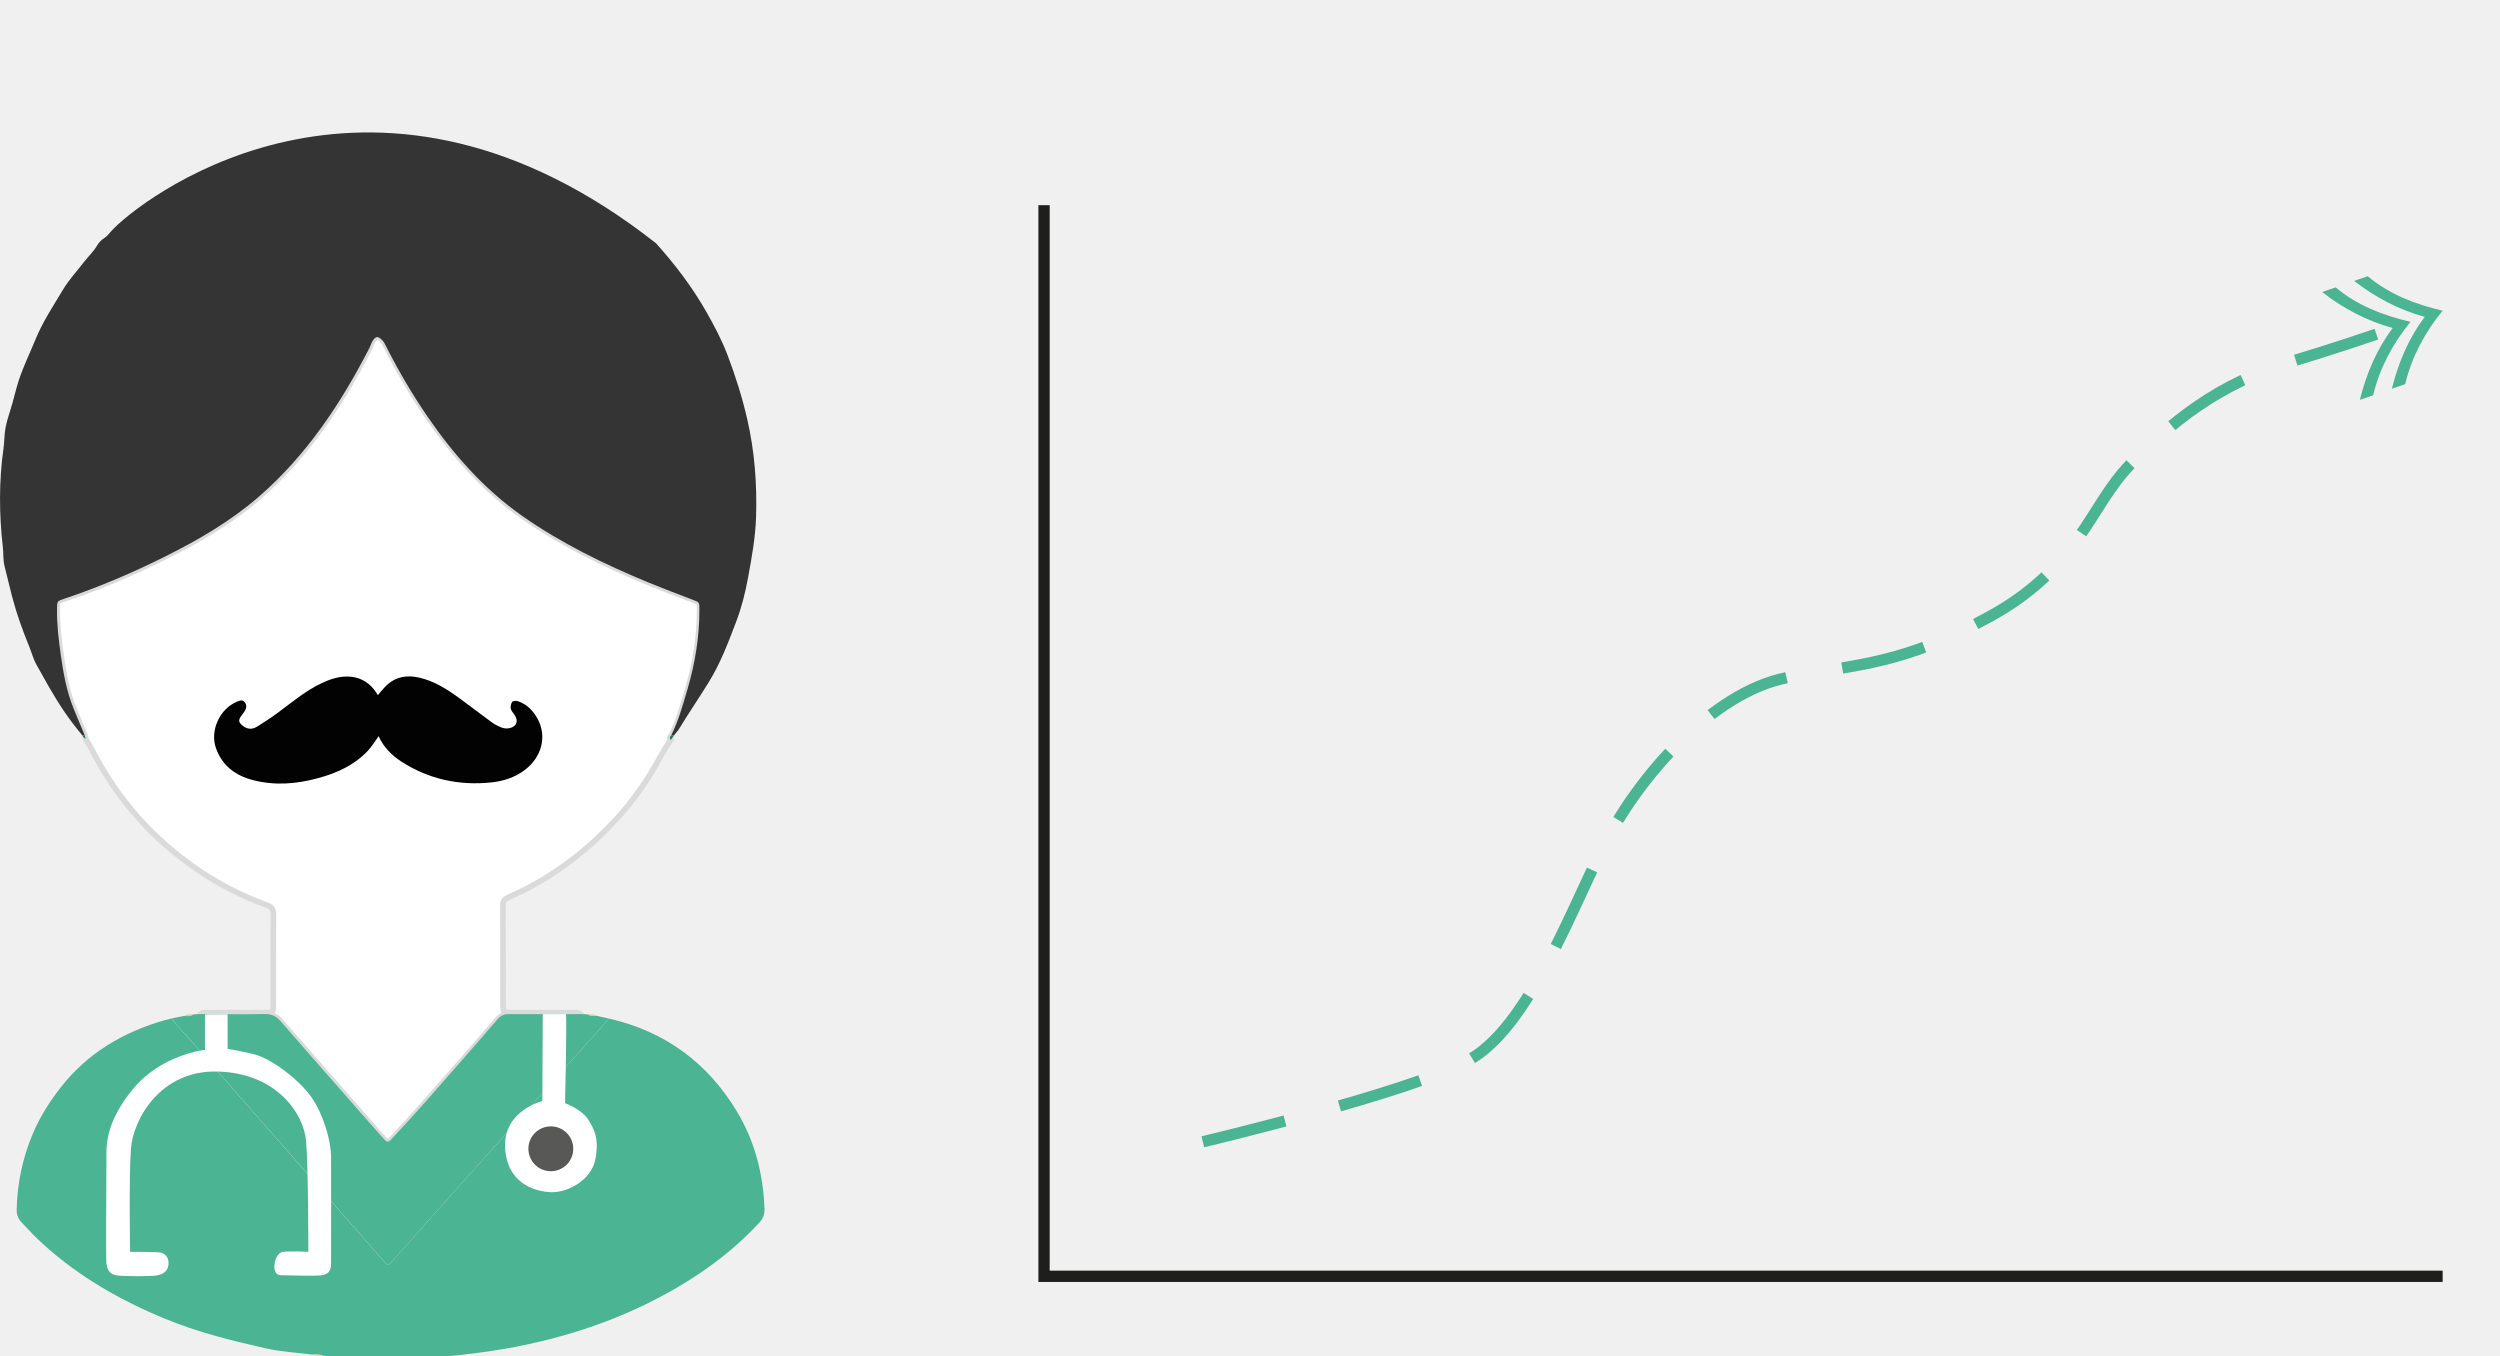
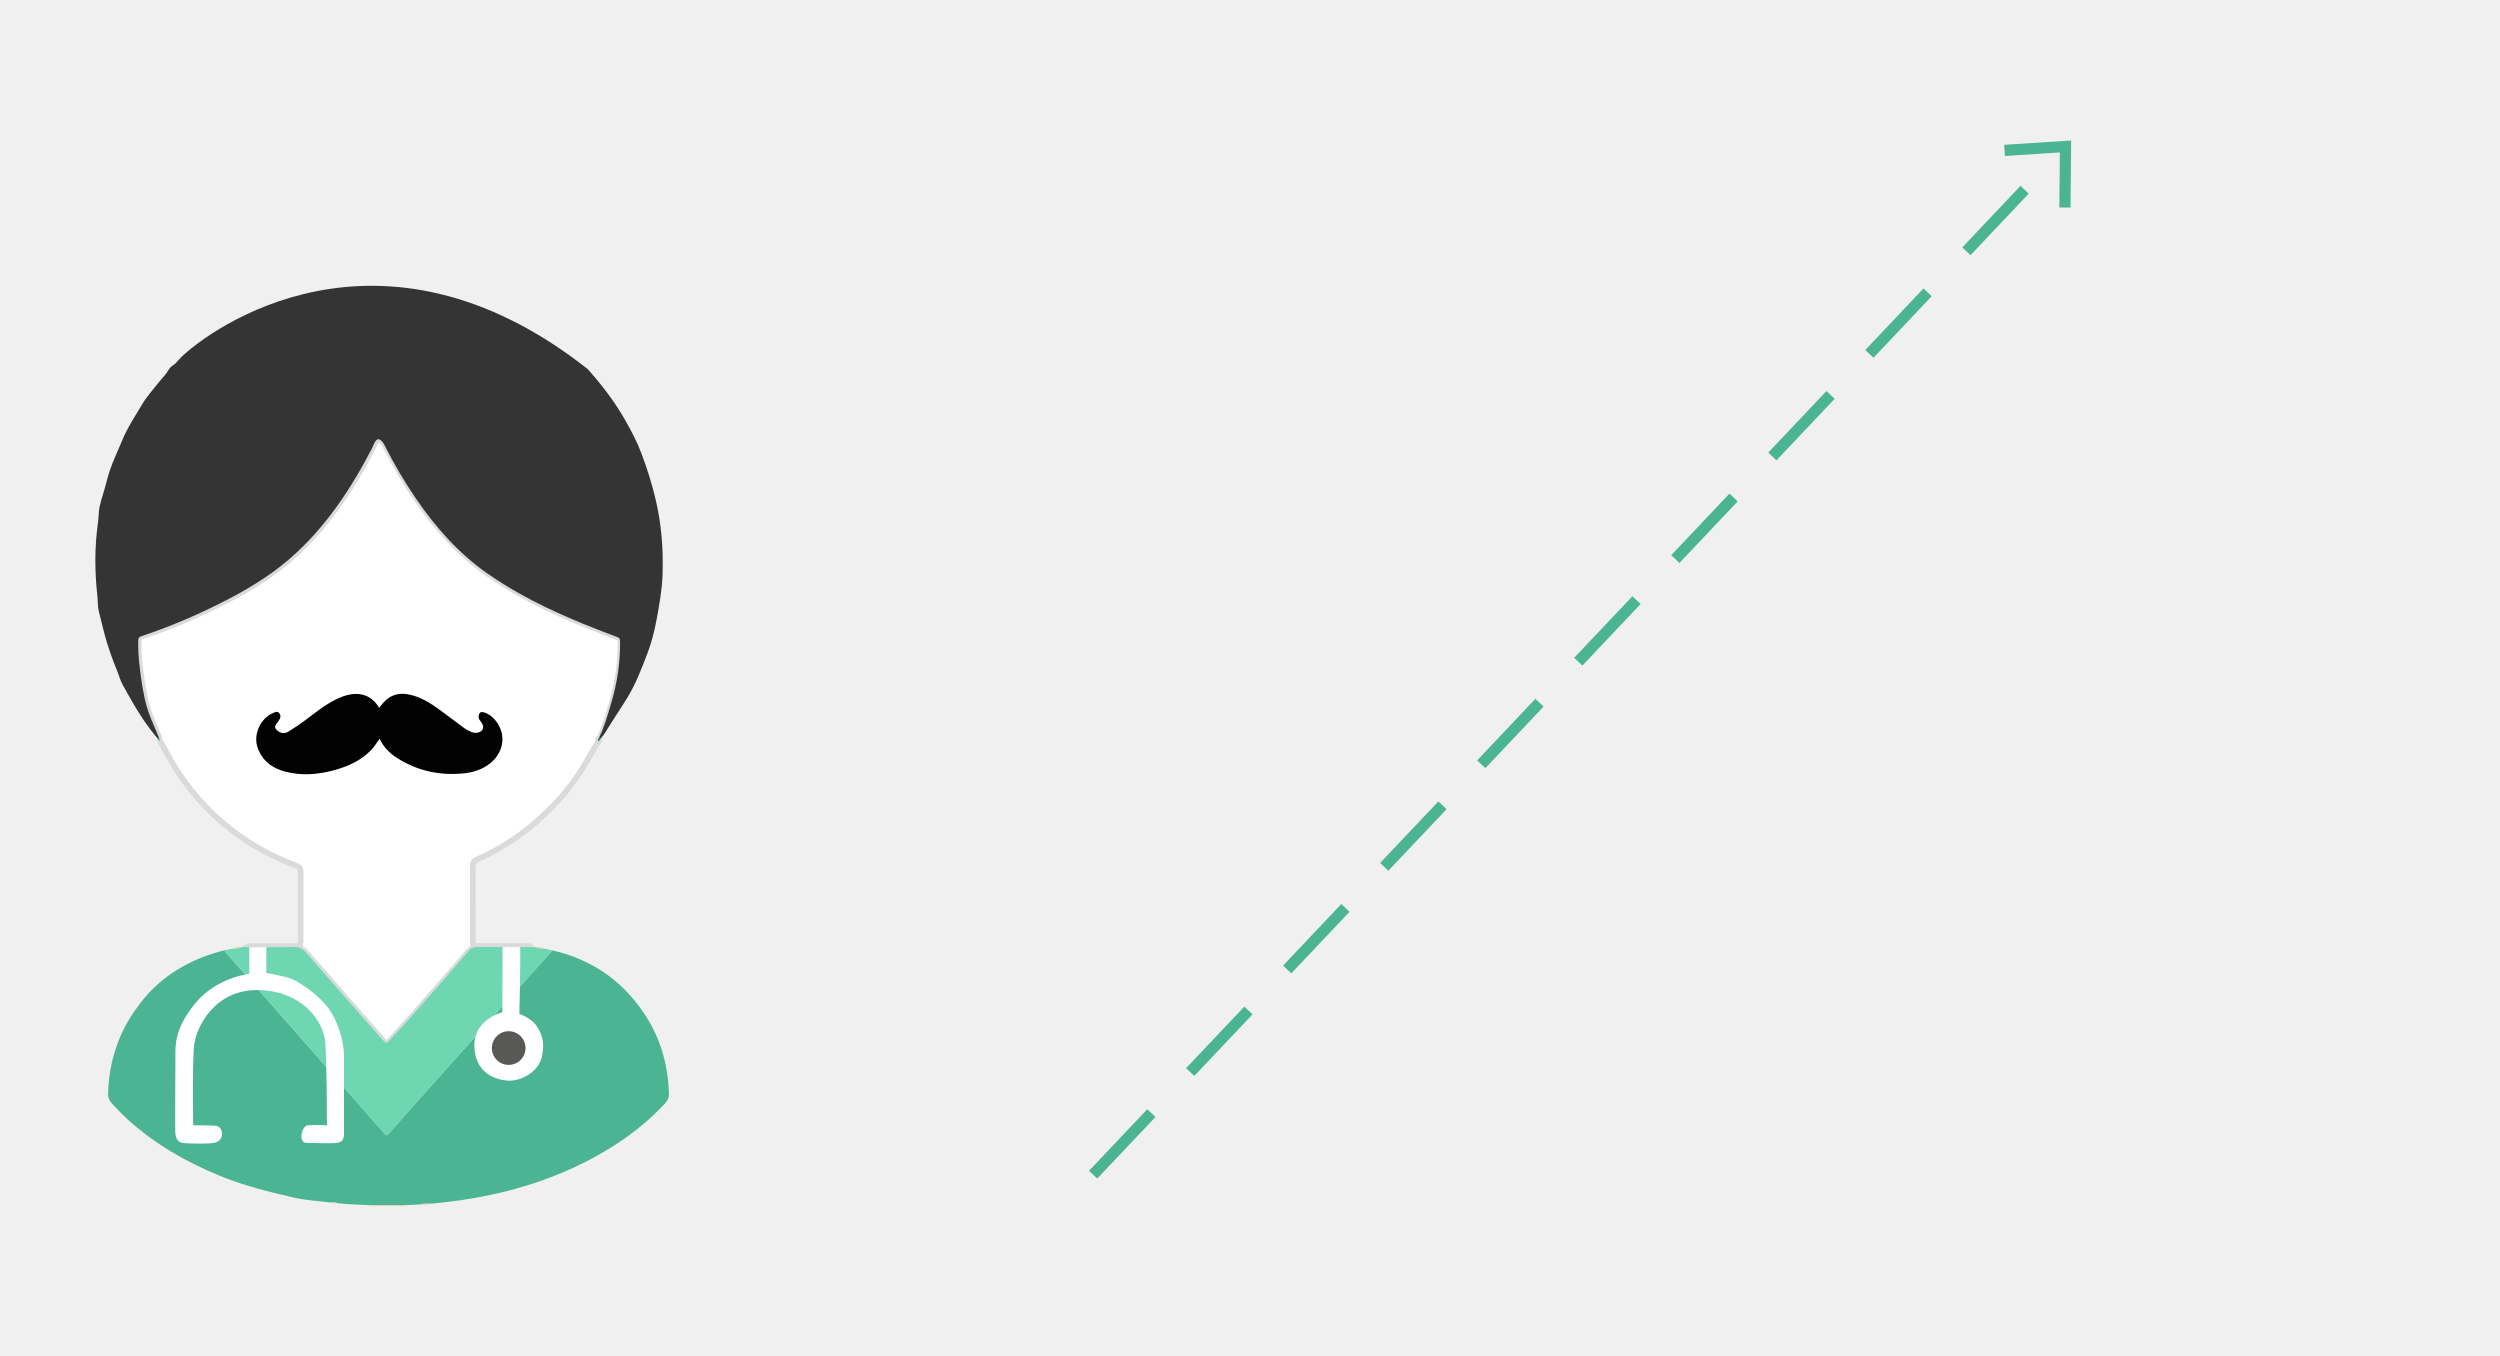
<svg xmlns="http://www.w3.org/2000/svg" version="1.1" id="Lager_1" x="0px" y="0px" viewBox="0 0 442.51 239.91" style="enable-background:new 0 0 442.51 239.91;" xml:space="preserve">
  <style type="text/css">
	.st0{display:none;}
	.st1{display:inline;fill:none;}
	.st2{display:inline;}
	.st3{fill:none;stroke:#4BB492;stroke-width:50;stroke-miterlimit:10;}
	.st4{fill:#4BB492;}
- 	.st5{fill:none;stroke:#1E1E1C;stroke-width:2;stroke-miterlimit:10;}
+ 	.st5{display:none;fill:none;stroke:#1E1E1C;stroke-width:2;stroke-miterlimit:10;}
	.st6{fill:#FFFFFF;stroke:#DADADA;stroke-miterlimit:10;}
	.st7{fill:#343434;}
- 	.st8{fill:#E2CBA6;}
- 	.st9{fill:#1D7D57;}
- 	.st10{fill:#020203;}
- 	.st11{fill-rule:evenodd;clip-rule:evenodd;fill:#FFFFFF;}
- 	.st12{fill-rule:evenodd;clip-rule:evenodd;fill:#585857;}
- 	.st13{fill:none;stroke:#4BB492;stroke-width:2;stroke-miterlimit:10;stroke-dasharray:14.997,9.998;}
+ 	.st8{fill:#6ED6B0;}
+ 	.st9{fill:#E2CBA6;}
+ 	.st10{fill:#1D7D57;}
+ 	.st11{fill:#020203;}
+ 	.st12{fill-rule:evenodd;clip-rule:evenodd;fill:#FFFFFF;}
+ 	.st13{fill-rule:evenodd;clip-rule:evenodd;fill:#585857;}
+ 	.st14{fill:none;stroke:#4BB492;stroke-width:2;stroke-miterlimit:10;stroke-dasharray:14.997,9.998;}
</style>
  <g class="st0">
    <line class="st1" x1="218.56" y1="196.46" x2="432.36" y2="54.99" />
    <g class="st2">
      <line class="st3" x1="218.56" y1="196.46" x2="377" y2="91.62" />
      <g>
        <path class="st4" d="M432.36,54.99c-19.65,26.9-41.06,64.78-49.54,95.51l-13.09-54.07l-44.64-33.18     C356.68,67.46,399.92,62.57,432.36,54.99z" />
      </g>
    </g>
  </g>
  <polyline class="st5" points="184.8,36.32 184.8,225.91 432.36,225.91 " />
  <g>
    <g>
-       <path class="st6" d="M118.73,130.98c-1.47,2.02-2.48,4.32-3.84,6.41c-1.53,2.37-3.17,4.65-5.03,6.75    c-5.57,6.26-12.09,11.29-19.8,14.66c-0.74,0.32-1.04,0.68-1.04,1.48c0.02,5.94,0.01,11.88,0.02,17.82c0,1.09,0.04,1.12,1.17,1.13    c3.65,0.02,7.3,0,10.94,0.02c0.55,0,1.16-0.16,1.65,0.27c-4.22,0.01-8.44,0.03-12.66,0c-0.84-0.01-1.46,0.2-2.02,0.87    c-2.33,2.74-4.71,5.43-7.07,8.14c-3.76,4.31-7.53,8.61-11.43,12.8c-0.95,1.02-1.01,1.03-1.91,0.01c-2.8-3.15-5.57-6.33-8.35-9.5    c-3.23-3.68-6.47-7.35-9.67-11.06c-0.77-0.89-1.58-1.3-2.8-1.27c-3.8,0.08-7.6,0.01-11.4,0c0.51-0.39,1.1-0.25,1.66-0.25    c3.28-0.02,6.56,0,9.85-0.02c1.35,0,1.37-0.02,1.37-1.4c0.01-5.31-0.02-10.63,0.03-15.94c0.01-0.94-0.3-1.37-1.17-1.69    c-4.26-1.58-8.31-3.59-12.07-6.15c-8.13-5.52-14.45-12.64-18.91-21.41c-0.28-0.55-0.63-1.07-0.95-1.61    c-0.05-0.11-0.1-0.22-0.15-0.33l0.01,0.03c-0.03-0.17-0.07-0.35-0.1-0.52c-0.67-1.6-1.35-3.2-2-4.8c-1.22-3.02-1.8-6.19-2.25-9.4    c-0.39-2.74-0.72-5.47-0.68-8.24c0.02-1.34,0.01-1.36,1.23-1.76c6.16-2.06,12.1-4.6,17.92-7.5c5.94-2.96,11.63-6.28,16.64-10.64    c8.39-7.3,14.42-16.39,19.47-26.19c0.24-0.46,0.36-0.98,0.65-1.4c0.55-0.81,0.95-0.76,1.66-0.05c0.35,0.35,0.52,0.77,0.73,1.18    c2.14,4.24,4.53,8.33,7.22,12.25c4.66,6.8,10.04,12.92,16.84,17.68c6.94,4.86,14.5,8.55,22.3,11.76c2.58,1.06,5.19,2.06,7.81,3.05    c1.24,0.47,1.24,0.42,1.24,1.76c0,4.75-0.74,9.4-2.07,13.94c-0.82,2.81-1.6,5.64-2.9,8.29    C118.52,130.38,118.46,130.65,118.73,130.98z" />
-       <path class="st7" d="M116.13,43.07c3.38,3.77,6.42,7.76,8.92,12.17c1.41,2.48,2.74,5,3.75,7.67c1.41,3.72,2.6,7.5,3.49,11.4    c1.29,5.65,1.71,11.34,1.54,17.11c-0.11,3.63-0.75,7.17-1.4,10.72c-0.5,2.73-1.17,5.43-2.16,8c-1.38,3.61-2.73,7.23-4.8,10.58    c-1.71,2.77-3.54,5.46-5.23,8.23c-0.27,0.44-0.64,0.82-0.96,1.22c-0.15-0.01-0.3-0.03-0.45-0.04c1.3-2.65,2.08-5.48,2.9-8.29    c1.33-4.54,2.07-9.19,2.07-13.94c0-1.34,0-1.29-1.24-1.76c-2.61-0.99-5.22-1.99-7.81-3.05c-7.8-3.22-15.36-6.9-22.3-11.76    c-6.8-4.77-12.18-10.88-16.84-17.68c-2.68-3.92-5.08-8.01-7.22-12.25c-0.21-0.41-0.38-0.82-0.73-1.18    c-0.71-0.71-1.11-0.77-1.66,0.05c-0.28,0.42-0.41,0.94-0.65,1.4c-5.05,9.8-11.08,18.89-19.47,26.19    c-5.01,4.36-10.71,7.68-16.64,10.64c-5.81,2.9-11.76,5.44-17.92,7.5c-1.22,0.41-1.21,0.43-1.23,1.76    c-0.04,2.77,0.3,5.51,0.68,8.24c0.45,3.2,1.03,6.38,2.25,9.4c0.65,1.61,1.33,3.2,2,4.8c-0.14-0.01-0.28-0.01-0.42-0.02    c-2.32-2.7-4.26-5.66-6.02-8.74c-0.71-1.24-1.39-2.5-2.1-3.74c-0.58-1.01-0.86-2.18-1.31-3.27c-1.16-2.82-2.19-5.69-2.98-8.65    c-0.49-1.84-0.9-3.71-1.38-5.55c-0.28-1.06-0.18-2.26-0.31-3.4c-0.66-5.82-0.7-11.64,0.12-17.46c0.17-1.23,0.13-2.47,0.37-3.71    c0.2-1,0.5-2.01,0.8-2.93c0.6-1.85,0.98-3.76,1.6-5.61c0.82-2.42,1.93-4.69,2.89-7.04c1.27-3.1,3.12-5.88,4.82-8.73    c1.07-1.8,2.52-3.36,3.81-5.03c0.76-0.98,1.69-1.82,2.31-2.92c0.27-0.48,0.72-0.92,1.19-1.23c0.75-0.48,0.79-0.79,1.81-1.81    C27,33.66,66.94,4.39,116.13,43.07z" />
-       <path class="st4" d="M107.82,180.29c9.86,2.27,17.4,7.79,22.61,16.43c3.18,5.28,4.66,11.07,4.89,17.21    c0.04,1.02-0.26,1.77-0.94,2.51c-4.14,4.48-8.93,8.14-14.16,11.24c-9.62,5.69-20.04,9.19-31.03,11.09    c-3.34,0.58-6.7,0.98-10.07,1.3c-0.91-0.03-1.82-0.07-2.71,0.19c-0.87,0.04-1.75,0.08-2.62,0.12c-2.99,0.01-5.98,0.03-8.97,0.05    c-2.55-0.15-5.11-0.18-7.64-0.47c-0.56-0.26-1.16-0.22-1.76-0.18c-2.79-0.36-5.62-0.5-8.35-1.11c-6.09-1.37-12.15-2.88-17.95-5.28    c-7.81-3.23-15.06-7.37-21.37-13.06c-1.39-1.26-2.69-2.62-3.96-4c-0.6-0.66-0.86-1.34-0.84-2.24c0.11-4.69,1.06-9.2,2.9-13.52    c1.23-2.88,2.88-5.49,4.79-7.96c4.81-6.21,11.19-9.96,18.64-12.07c0.4-0.11,0.8-0.2,1.2-0.29c0.25,0.59,0.67,1.04,1.1,1.51    c1.02,1.11,2.02,2.24,3.02,3.38c2.67,3.06,5.32,6.13,8,9.19c2.54,2.9,5.11,5.77,7.65,8.67c3.25,3.72,6.48,7.48,9.73,11.2    c2.67,3.06,5.37,6.1,8.04,9.15c0.65,0.74,0.66,0.74,1.27,0.05c1.97-2.22,3.93-4.45,5.91-6.66c3.5-3.92,7.01-7.84,10.52-11.76    c4.41-4.93,8.82-9.86,13.23-14.79C101.91,186.89,104.87,183.59,107.82,180.29z" />
-       <path class="st4" d="M107.82,180.29c-2.95,3.3-5.91,6.6-8.86,9.89c-4.41,4.93-8.82,9.86-13.23,14.79    c-3.51,3.92-7.01,7.84-10.52,11.76c-1.98,2.21-3.94,4.44-5.91,6.66c-0.61,0.69-0.63,0.69-1.27-0.05    c-2.68-3.05-5.37-6.09-8.04-9.15c-3.25-3.73-6.47-7.48-9.73-11.2c-2.54-2.9-5.11-5.77-7.65-8.67c-2.68-3.05-5.33-6.13-8-9.19    c-0.99-1.14-2-2.27-3.02-3.38c-0.43-0.46-0.84-0.92-1.1-1.51c0.73-0.14,1.46-0.29,2.18-0.43c0.55,0.09,1.08,0.03,1.57-0.25    c0.41-0.02,0.82-0.05,1.23-0.07c3.8,0.01,7.6,0.08,11.4,0c1.22-0.02,2.03,0.38,2.8,1.27c3.2,3.71,6.44,7.38,9.67,11.06    c2.78,3.17,5.55,6.35,8.35,9.5c0.9,1.01,0.96,1.01,1.91-0.01c3.9-4.19,7.67-8.49,11.43-12.8c2.36-2.71,4.74-5.4,7.07-8.14    c0.57-0.67,1.18-0.88,2.02-0.87c4.22,0.03,8.44,0,12.66,0c0.42,0.02,0.83,0.04,1.25,0.05c0.49,0.28,1.02,0.33,1.57,0.24    C106.36,179.98,107.09,180.14,107.82,180.29z" />
-       <path class="st8" d="M64.83,240.42c2.99-0.02,5.98-0.03,8.97-0.05c-1.06,0.36-2.16,0.18-3.23,0.18    C68.66,240.56,66.74,240.73,64.83,240.42z" />
-       <path class="st8" d="M76.42,240.26c0.89-0.26,1.8-0.22,2.71-0.19C78.24,240.4,77.32,240.26,76.42,240.26z" />
-       <path class="st8" d="M55.43,239.78c0.6-0.04,1.19-0.08,1.76,0.18C56.6,239.95,55.99,240.09,55.43,239.78z" />
-       <path class="st9" d="M118.85,130.13c0.15,0.01,0.3,0.02,0.45,0.04c-0.19,0.27-0.38,0.54-0.57,0.81    C118.46,130.65,118.52,130.38,118.85,130.13z" />
-       <path class="st8" d="M34.25,179.58c-0.49,0.28-1.02,0.33-1.57,0.25C33.16,179.42,33.71,179.52,34.25,179.58z" />
-       <path class="st8" d="M105.63,179.82c-0.55,0.08-1.08,0.04-1.57-0.24C104.6,179.52,105.15,179.42,105.63,179.82z" />
-       <path class="st9" d="M14.61,130.19c0.14,0.01,0.28,0.01,0.42,0.02c0.04,0.18,0.07,0.35,0.1,0.52    C14.85,130.67,14.72,130.44,14.61,130.19z" />
-       <path class="st9" d="M15.13,130.71c0.05,0.11,0.1,0.22,0.15,0.33C15.24,130.93,15.18,130.82,15.13,130.71z" />
+       <path class="st6" d="M105.96,131.24c-1.1,1.52-1.86,3.24-2.88,4.81c-1.15,1.78-2.38,3.49-3.77,5.06c-4.18,4.7-9.07,8.47-14.85,11    c-0.56,0.24-0.78,0.51-0.78,1.11c0.01,4.46,0.01,8.91,0.01,13.37c0,0.82,0.03,0.84,0.88,0.85c2.74,0.02,5.48,0,8.21,0.02    c0.41,0,0.87-0.12,1.24,0.2c-3.17,0.01-6.33,0.02-9.5,0c-0.63-0.01-1.1,0.15-1.51,0.65c-1.75,2.06-3.53,4.07-5.3,6.11    c-2.82,3.23-5.65,6.46-8.57,9.6c-0.71,0.76-0.76,0.77-1.43,0.01c-2.1-2.36-4.18-4.75-6.26-7.12c-2.42-2.76-4.85-5.51-7.25-8.3    c-0.58-0.67-1.19-0.98-2.1-0.95c-2.85,0.06-5.7,0.01-8.55,0c0.38-0.29,0.82-0.19,1.24-0.19c2.46-0.01,4.92,0,7.39-0.01    c1.01,0,1.03-0.02,1.03-1.05c0.01-3.98-0.02-7.97,0.02-11.96c0.01-0.71-0.23-1.03-0.88-1.27c-3.19-1.18-6.23-2.69-9.05-4.61    c-6.1-4.14-10.84-9.48-14.18-16.06c-0.21-0.41-0.47-0.8-0.71-1.21c-0.04-0.08-0.07-0.16-0.11-0.25l0.01,0.02    c-0.02-0.13-0.05-0.26-0.07-0.39c-0.5-1.2-1.01-2.4-1.5-3.6c-0.92-2.26-1.35-4.64-1.69-7.05c-0.29-2.06-0.54-4.1-0.51-6.18    c0.01-1,0.01-1.02,0.92-1.32c4.62-1.54,9.08-3.45,13.44-5.62c4.46-2.22,8.72-4.71,12.48-7.98c6.29-5.48,10.82-12.29,14.6-19.64    c0.18-0.35,0.27-0.74,0.49-1.05c0.41-0.61,0.71-0.57,1.25-0.04c0.26,0.26,0.39,0.58,0.55,0.88c1.61,3.18,3.4,6.25,5.42,9.19    c3.5,5.1,7.53,9.69,12.63,13.26c5.21,3.65,10.88,6.41,16.73,8.82c1.94,0.79,3.89,1.54,5.86,2.29c0.93,0.35,0.93,0.31,0.93,1.32    c0,3.56-0.56,7.05-1.55,10.46c-0.61,2.11-1.2,4.23-2.18,6.22C105.81,130.79,105.76,130.99,105.96,131.24z" />
+       <path class="st7" d="M104.01,65.31c2.53,2.83,4.82,5.82,6.69,9.13c1.06,1.86,2.06,3.75,2.81,5.75c1.06,2.79,1.95,5.62,2.62,8.55    c0.97,4.24,1.28,8.51,1.15,12.83c-0.08,2.72-0.56,5.38-1.05,8.04c-0.38,2.05-0.88,4.07-1.62,6c-1.04,2.71-2.05,5.42-3.6,7.94    c-1.28,2.08-2.66,4.1-3.92,6.17c-0.2,0.33-0.48,0.62-0.72,0.91c-0.11-0.01-0.22-0.02-0.34-0.03c0.97-1.99,1.56-4.11,2.18-6.22    c1-3.41,1.55-6.89,1.55-10.46c0-1,0-0.97-0.93-1.32c-1.96-0.74-3.92-1.49-5.86-2.29c-5.85-2.42-11.52-5.18-16.73-8.82    c-5.1-3.58-9.14-8.16-12.63-13.26c-2.01-2.94-3.81-6.01-5.42-9.19c-0.16-0.31-0.28-0.61-0.55-0.89c-0.53-0.53-0.83-0.58-1.25,0.04    c-0.21,0.31-0.31,0.7-0.49,1.05c-3.79,7.35-8.31,14.17-14.6,19.64c-3.76,3.27-8.03,5.76-12.48,7.98    c-4.36,2.18-8.82,4.08-13.44,5.63c-0.92,0.31-0.91,0.32-0.92,1.32c-0.03,2.08,0.23,4.13,0.51,6.18c0.34,2.4,0.77,4.79,1.69,7.05    c0.49,1.21,1,2.4,1.5,3.6c-0.1-0.01-0.21-0.01-0.32-0.01c-1.74-2.03-3.2-4.25-4.52-6.56c-0.53-0.93-1.04-1.88-1.58-2.81    c-0.43-0.76-0.65-1.64-0.98-2.45c-0.87-2.11-1.64-4.27-2.24-6.49c-0.37-1.38-0.68-2.78-1.04-4.16c-0.21-0.79-0.14-1.7-0.23-2.55    c-0.5-4.37-0.52-8.73,0.09-13.1c0.13-0.92,0.1-1.85,0.28-2.78c0.15-0.75,0.38-1.51,0.6-2.2c0.45-1.39,0.74-2.82,1.2-4.21    c0.62-1.82,1.45-3.52,2.17-5.28c0.95-2.33,2.34-4.41,3.62-6.55c0.8-1.35,1.89-2.52,2.86-3.77c0.57-0.74,1.27-1.37,1.73-2.19    c0.2-0.36,0.54-0.69,0.89-0.92c0.56-0.36,0.59-0.59,1.36-1.36C37.17,58.25,67.12,36.3,104.01,65.31z" />
+       <path class="st4" d="M97.78,168.22c7.4,1.7,13.05,5.84,16.96,12.32c2.38,3.96,3.5,8.3,3.67,12.91c0.03,0.76-0.19,1.33-0.71,1.88    c-3.11,3.36-6.7,6.11-10.62,8.43c-7.22,4.27-15.03,6.89-23.27,8.32c-2.5,0.44-5.03,0.74-7.55,0.98c-0.68-0.02-1.37-0.05-2.03,0.14    c-0.65,0.03-1.31,0.06-1.97,0.09c-2.24,0.01-4.49,0.02-6.73,0.04c-1.91-0.11-3.83-0.13-5.73-0.35c-0.42-0.19-0.87-0.16-1.32-0.13    c-2.09-0.27-4.22-0.38-6.26-0.83c-4.57-1.03-9.11-2.16-13.46-3.96c-5.86-2.42-11.3-5.53-16.03-9.8c-1.04-0.94-2.02-1.96-2.97-3    c-0.45-0.49-0.65-1.01-0.63-1.68c0.08-3.52,0.8-6.9,2.18-10.14c0.92-2.16,2.16-4.12,3.59-5.97c3.61-4.66,8.39-7.47,13.98-9.05    c0.3-0.08,0.6-0.15,0.9-0.22c0.19,0.44,0.5,0.78,0.83,1.13c0.76,0.83,1.51,1.68,2.26,2.54c2,2.29,3.99,4.6,6,6.89    c1.91,2.18,3.83,4.33,5.74,6.5c2.44,2.79,4.86,5.61,7.3,8.4c2,2.29,4.03,4.58,6.03,6.86c0.49,0.56,0.5,0.56,0.95,0.04    c1.48-1.67,2.95-3.34,4.43-5c2.63-2.94,5.26-5.88,7.89-8.82c3.31-3.7,6.62-7.4,9.92-11.09C93.35,173.17,95.57,170.7,97.78,168.22z    " />
+       <path class="st8" d="M97.78,168.22c-2.21,2.48-4.43,4.95-6.65,7.42c-3.31,3.7-6.62,7.4-9.92,11.09c-2.63,2.94-5.26,5.88-7.89,8.82    c-1.49,1.66-2.96,3.33-4.43,5c-0.46,0.52-0.47,0.52-0.95-0.04c-2.01-2.29-4.03-4.57-6.03-6.86c-2.44-2.8-4.85-5.61-7.3-8.4    c-1.91-2.18-3.83-4.33-5.74-6.5c-2.01-2.29-4-4.6-6-6.89c-0.74-0.86-1.5-1.7-2.27-2.54c-0.32-0.35-0.63-0.69-0.83-1.13    c0.55-0.1,1.1-0.22,1.64-0.32c0.41,0.07,0.81,0.02,1.18-0.19c0.31-0.01,0.61-0.04,0.92-0.05c2.85,0.01,5.7,0.06,8.55,0    c0.92-0.01,1.52,0.29,2.1,0.95c2.4,2.78,4.83,5.54,7.25,8.3c2.08,2.38,4.16,4.76,6.26,7.12c0.68,0.76,0.72,0.76,1.43-0.01    c2.93-3.14,5.75-6.37,8.57-9.6c1.77-2.03,3.56-4.05,5.3-6.11c0.43-0.5,0.89-0.66,1.51-0.65c3.17,0.02,6.33,0,9.5,0    c0.32,0.01,0.62,0.03,0.94,0.04c0.37,0.21,0.76,0.25,1.18,0.18C96.69,167.99,97.23,168.11,97.78,168.22z" />
+       <path class="st9" d="M65.54,213.32c2.24-0.02,4.49-0.02,6.73-0.04c-0.79,0.27-1.62,0.13-2.42,0.13    C68.41,213.43,66.97,213.55,65.54,213.32z" />
+       <path class="st9" d="M74.23,213.2c0.67-0.19,1.35-0.16,2.03-0.14C75.6,213.31,74.91,213.2,74.23,213.2z" />
+       <path class="st9" d="M58.49,212.84c0.45-0.03,0.89-0.06,1.32,0.13C59.37,212.97,58.91,213.07,58.49,212.84z" />
+       <path class="st10" d="M106.05,130.6c0.11,0.01,0.22,0.01,0.34,0.03c-0.14,0.2-0.28,0.4-0.43,0.61    C105.76,130.99,105.81,130.79,106.05,130.6z" />
+       <path class="st9" d="M42.6,167.69c-0.37,0.21-0.76,0.25-1.18,0.19C41.79,167.57,42.2,167.65,42.6,167.69z" />
+       <path class="st9" d="M96.14,167.87c-0.41,0.06-0.81,0.03-1.18-0.18C95.37,167.65,95.78,167.57,96.14,167.87z" />
+       <path class="st10" d="M27.87,130.65c0.1,0.01,0.21,0.01,0.32,0.01c0.03,0.13,0.05,0.26,0.08,0.39    C28.05,131.01,27.96,130.84,27.87,130.65z" />
+       <path class="st10" d="M28.26,131.04c0.04,0.08,0.07,0.16,0.11,0.25C28.35,131.2,28.3,131.12,28.26,131.04z" />
      <g>
-         <path class="st10" d="M66.88,123.04c0.62-0.69,1.16-1.44,1.85-2.01c1.57-1.3,3.42-1.54,5.37-1.11c2.72,0.59,5,2.06,7.21,3.66     c1.92,1.4,3.8,2.86,5.72,4.26c0.52,0.38,1.11,0.68,1.71,0.92c0.38,0.15,0.86,0.22,1.26,0.16c1.45-0.23,1.87-1.31,1.01-2.48     c-0.24-0.33-0.55-0.67-0.61-1.04c-0.06-0.38,0.05-0.88,0.28-1.18c0.14-0.19,0.69-0.21,0.98-0.11c1.64,0.55,2.76,1.73,3.54,3.21     c1.63,3.08,0.67,6.7-2.28,8.95c-1.76,1.34-3.79,1.99-5.94,2.22c-5.74,0.6-11.1-0.56-15.97-3.71c-1.74-1.13-3.15-2.59-3.99-4.47     c-0.64,0.87-1.2,1.83-1.94,2.61c-2.4,2.54-5.48,3.92-8.8,4.82c-3.82,1.04-7.67,1.35-11.55,0.33c-3.09-0.81-5.42-2.56-6.51-5.66     c-1.08-3.07,0.64-6.9,3.66-8.18c0.46-0.19,0.98-0.46,1.4,0.03c0.46,0.52,0.37,1.11,0,1.66c-0.21,0.32-0.46,0.61-0.67,0.93     c-0.42,0.63-0.35,0.99,0.22,1.5c0.8,0.71,1.71,0.85,2.6,0.31c1.33-0.81,2.63-1.67,3.88-2.6c2.45-1.82,4.79-3.79,7.57-5.11     c1.66-0.79,3.38-1.36,5.28-1.16c1.96,0.21,3.39,1.23,4.46,2.83C66.73,122.77,66.82,122.93,66.88,123.04z" />
+         <path class="st11" d="M67.08,125.29c0.47-0.52,0.87-1.08,1.39-1.51c1.18-0.97,2.57-1.15,4.03-0.83c2.04,0.44,3.75,1.54,5.41,2.75     c1.44,1.05,2.85,2.15,4.29,3.19c0.39,0.29,0.83,0.51,1.28,0.69c0.29,0.11,0.65,0.17,0.95,0.12c1.09-0.17,1.4-0.98,0.76-1.86     c-0.18-0.25-0.41-0.5-0.46-0.78c-0.04-0.28,0.04-0.66,0.21-0.89c0.1-0.14,0.52-0.16,0.74-0.08c1.23,0.41,2.07,1.3,2.66,2.41     c1.22,2.31,0.5,5.03-1.71,6.71c-1.32,1.01-2.84,1.49-4.46,1.67c-4.31,0.45-8.33-0.42-11.98-2.78c-1.31-0.85-2.36-1.94-2.99-3.35     c-0.48,0.65-0.9,1.37-1.46,1.96c-1.8,1.9-4.11,2.94-6.6,3.62c-2.87,0.78-5.75,1.01-8.66,0.25c-2.32-0.61-4.07-1.92-4.88-4.25     c-0.81-2.3,0.48-5.18,2.75-6.14c0.35-0.14,0.74-0.35,1.05,0.02c0.35,0.39,0.28,0.83,0,1.25c-0.16,0.24-0.35,0.46-0.5,0.7     c-0.31,0.47-0.26,0.74,0.17,1.12c0.6,0.53,1.28,0.64,1.95,0.23c1-0.61,1.97-1.25,2.91-1.95c1.84-1.36,3.59-2.84,5.68-3.83     c1.25-0.59,2.54-1.02,3.96-0.87c1.47,0.16,2.54,0.92,3.35,2.12C66.96,125.08,67.03,125.2,67.08,125.29z" />
      </g>
    </g>
-     <path class="st11" d="M100.2,179.5c0.12,2.16-0.18,15.76-0.18,15.76s2.98,1.12,4.08,2.89c1.1,1.76,1.98,3.35,1.28,7.05   c-0.71,3.71-4.95,5.96-7.92,5.82s-7.84-1.67-8.06-8.06s6.6-8.07,6.6-8.07l0.07-15.39L100.2,179.5z" />
+     <path class="st12" d="M92.07,167.63c0.09,1.62-0.14,11.82-0.14,11.82s2.24,0.84,3.06,2.17c0.83,1.32,1.49,2.51,0.96,5.29   c-0.53,2.78-3.71,4.47-5.94,4.37c-2.23-0.1-5.88-1.25-6.05-6.05c-0.16-4.79,4.95-6.05,4.95-6.05l0.05-11.54L92.07,167.63z" />
    <g>
-       <path class="st11" d="M36.28,179.55v6.28c0,0-7.67,0.78-12.73,6.92s-4.71,10.19-4.71,12.79s-0.12,17.46,0,18.13    c0.12,0.68,0.31,1.83,1.73,2.06s6.35,0.2,7.17,0.03s1.99-0.47,2.09-2.09c0.07-1.16-0.7-1.84-1.4-1.96c-0.7-0.13-5.4-0.13-5.4-0.13    s-0.23-13.33,0.15-18.31s5.1-13.98,15.54-13.6s15.06,7.6,15.46,12.29s0.4,19.62,0.4,19.62s-3.06-0.16-4.53,0s-2.27,4.09-0.37,4.14    c1.89,0.04,5.8,0.15,7,0.04s1.92-0.55,1.92-2.09s0.03-15.76,0-18.84c-0.03-3.07-1.37-7.61-3.49-10.64s-7.07-6.85-10.21-7.6    s-4.61-0.93-4.61-0.93v-6.13L36.28,179.55z" />
-       <circle class="st12" cx="97.5" cy="203.34" r="3.97" />
+       <path class="st12" d="M44.13,167.67v4.71c0,0-5.75,0.58-9.55,5.19c-3.8,4.6-3.53,7.64-3.53,9.59s-0.09,13.1,0,13.6    c0.09,0.51,0.23,1.37,1.3,1.54c1.07,0.17,4.76,0.15,5.38,0.02c0.62-0.13,1.49-0.35,1.57-1.57c0.05-0.87-0.53-1.38-1.05-1.47    c-0.53-0.1-4.05-0.1-4.05-0.1s-0.17-10,0.11-13.73s3.83-10.49,11.66-10.2c7.83,0.29,11.3,5.7,11.6,9.22    c0.3,3.52,0.3,14.72,0.3,14.72s-2.3-0.12-3.4,0c-1.1,0.12-1.7,3.07-0.28,3.1c1.42,0.03,4.35,0.11,5.25,0.03s1.44-0.41,1.44-1.57    c0-1.15,0.02-11.82,0-14.13c-0.02-2.3-1.03-5.71-2.62-7.98c-1.59-2.27-5.3-5.14-7.66-5.7s-3.46-0.7-3.46-0.7v-4.6L44.13,167.67z" />
+       <circle class="st13" cx="90.04" cy="185.51" r="2.98" />
    </g>
  </g>
-   <g>
-     <g>
-       <path class="st13" d="M212.91,202.1c0,0,37.12-8.8,47.15-14.49c10.03-5.68,17.05-24.07,23.41-37.11s19.73-27.98,32.77-30.54    s20.4-2.23,36.11-10.92c15.72-8.69,17.52-19.39,24.64-26.75s15.48-14.38,28.86-18.39c6.62-1.98,13.17-4.18,18.11-5.9" />
+   <g class="st0">
+     <g class="st2">
+       <path class="st14" d="M212.91,202.1c0,0,37.12-8.8,47.15-14.49c10.03-5.68,17.05-24.07,23.41-37.11s19.73-27.98,32.77-30.54    s20.4-2.23,36.11-10.92c15.72-8.69,17.52-19.39,24.64-26.75s15.48-14.38,28.86-18.39c6.62-1.98,13.17-4.18,18.11-5.9" />
      <g>
        <path class="st4" d="M419.1,48.89c3.74,3.17,8.5,5.02,13.26,6.1c-3.11,3.77-5.51,8.24-6.63,13l-2.36,0.82     c1.16-4.65,2.99-8.97,5.81-12.72c-4.55-1.24-8.8-3.49-12.48-6.37L419.1,48.89z" />
        <path class="st4" d="M413.42,50.86c3.74,3.17,8.5,5.02,13.26,6.1c-3.11,3.77-5.5,8.24-6.62,13l-2.36,0.82     c1.16-4.65,3-8.97,5.81-12.72c-4.55-1.24-8.8-3.49-12.48-6.37L413.42,50.86z" />
      </g>
    </g>
  </g>
+   <g>
+     <g>
+       <line class="st14" x1="193.49" y1="207.92" x2="365.13" y2="26.43" />
+       <g>
+         <polygon class="st4" points="366.49,36.74 364.51,36.73 364.6,26.98 354.88,27.61 354.75,25.63 366.6,24.87    " />
+       </g>
+     </g>
+   </g>
</svg>
